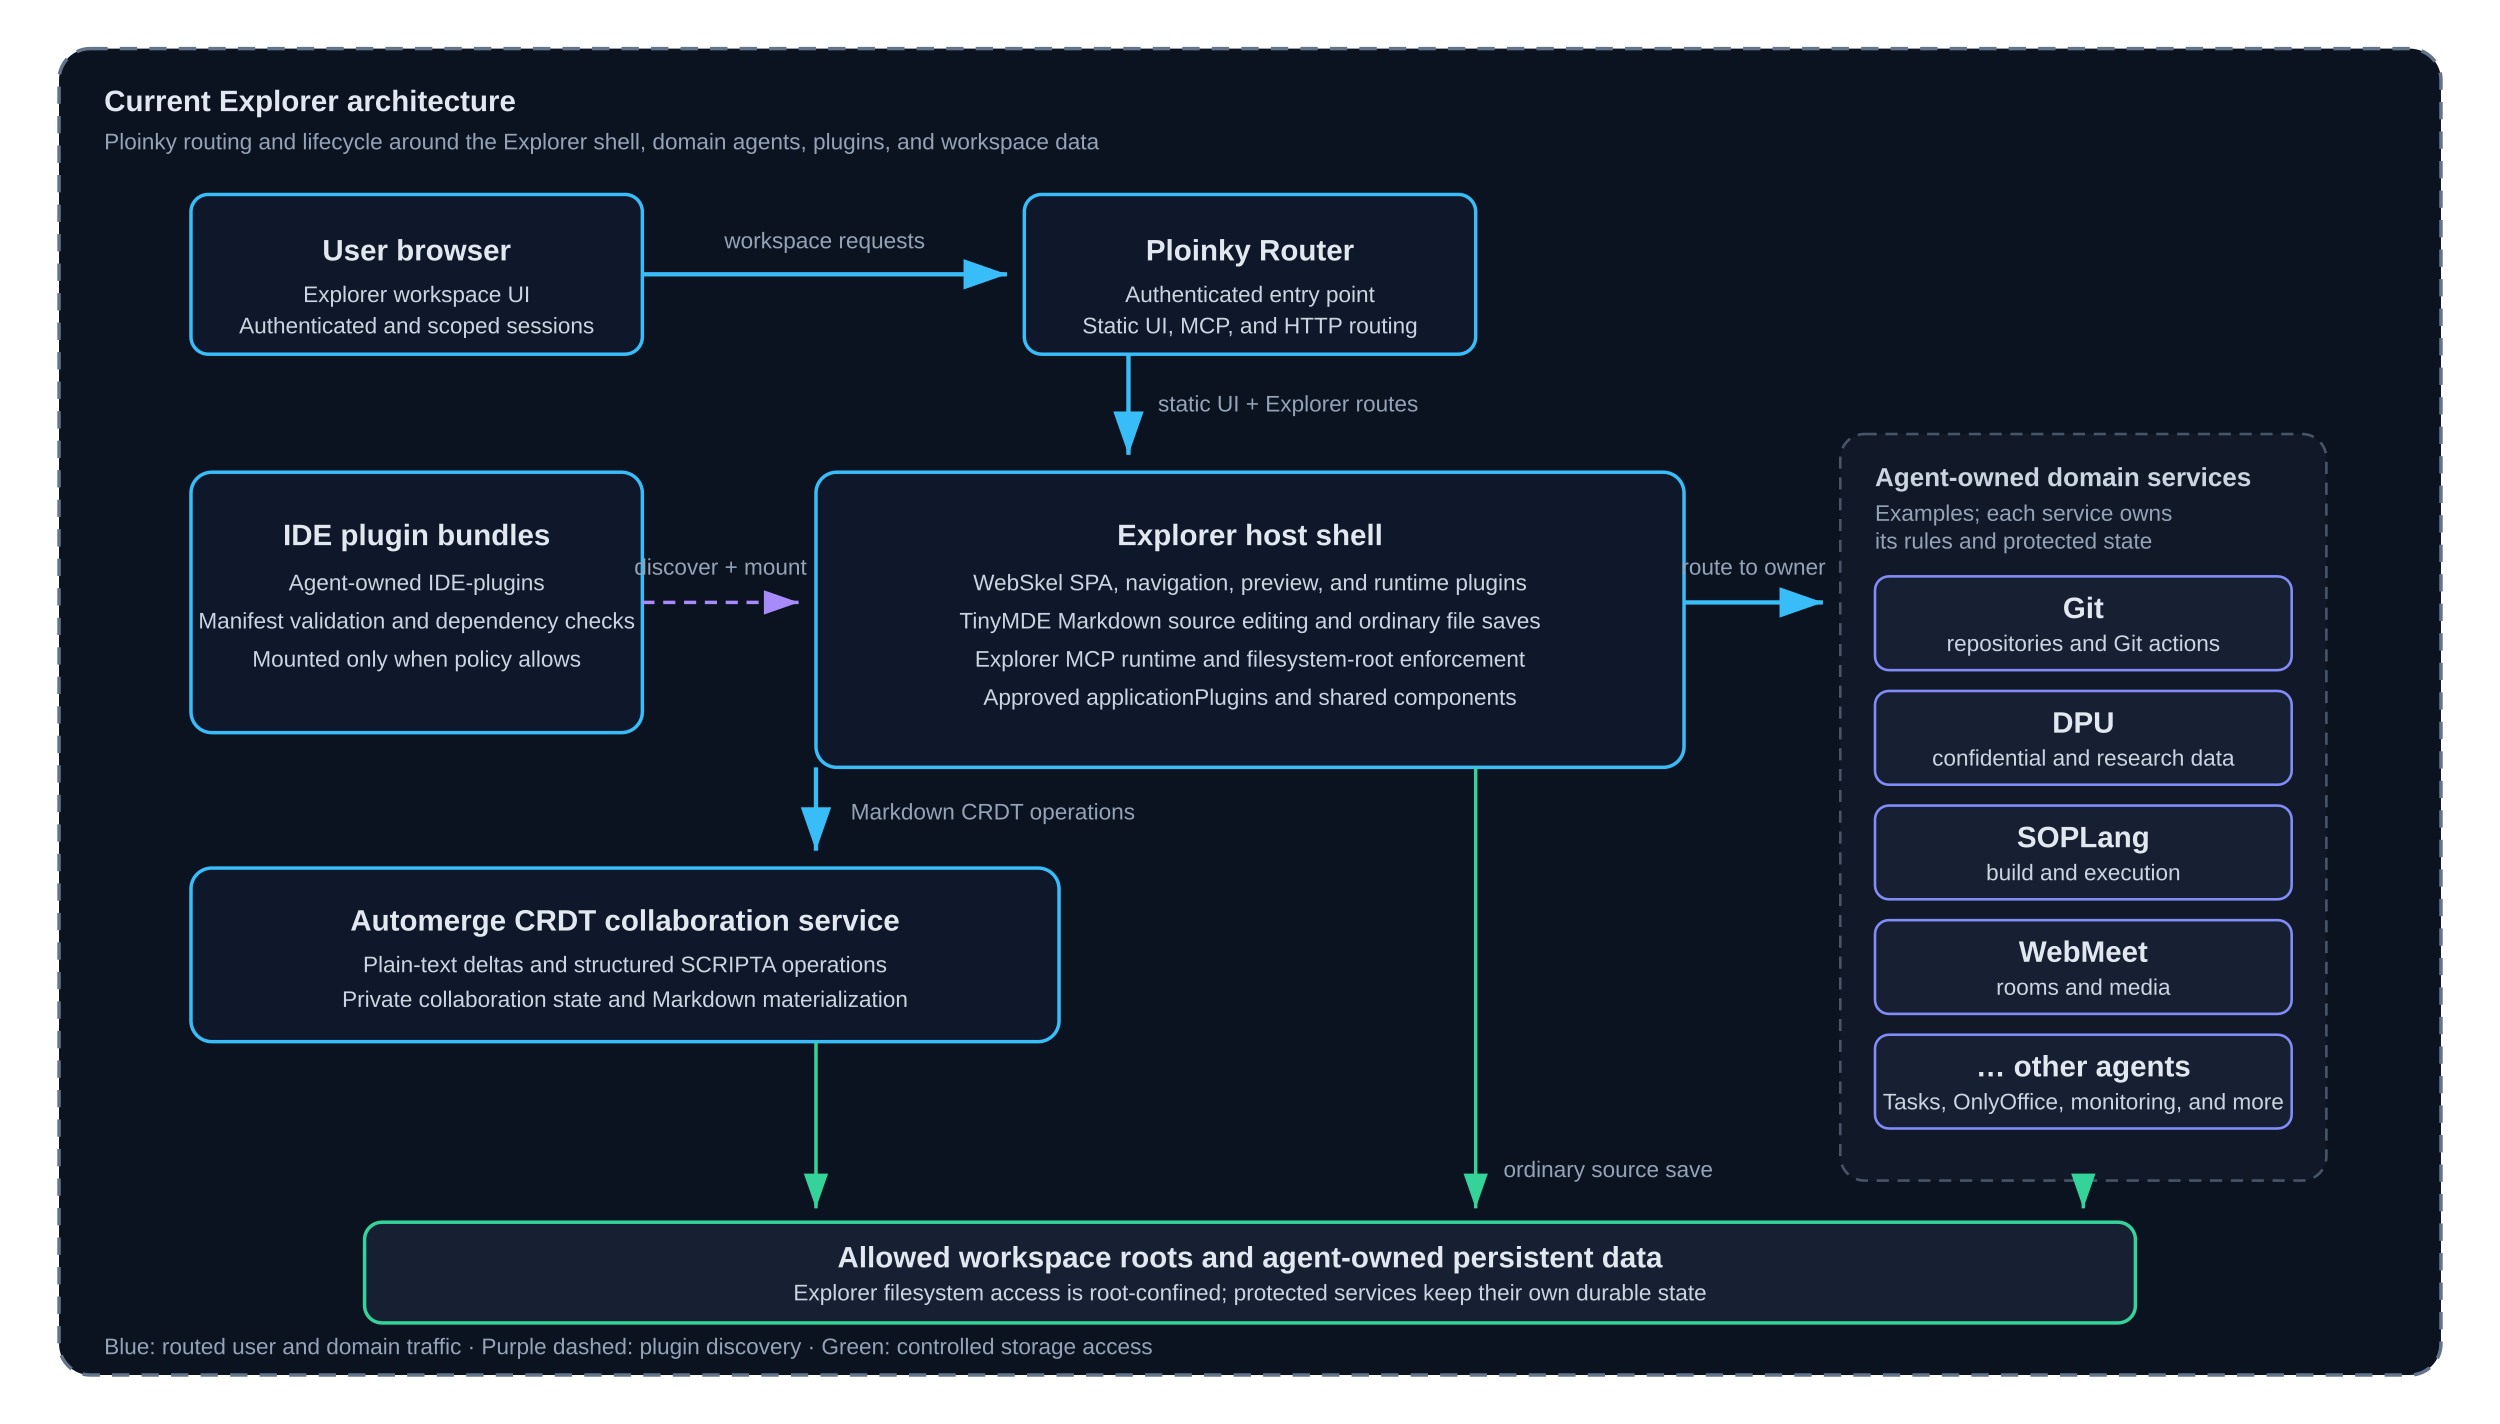
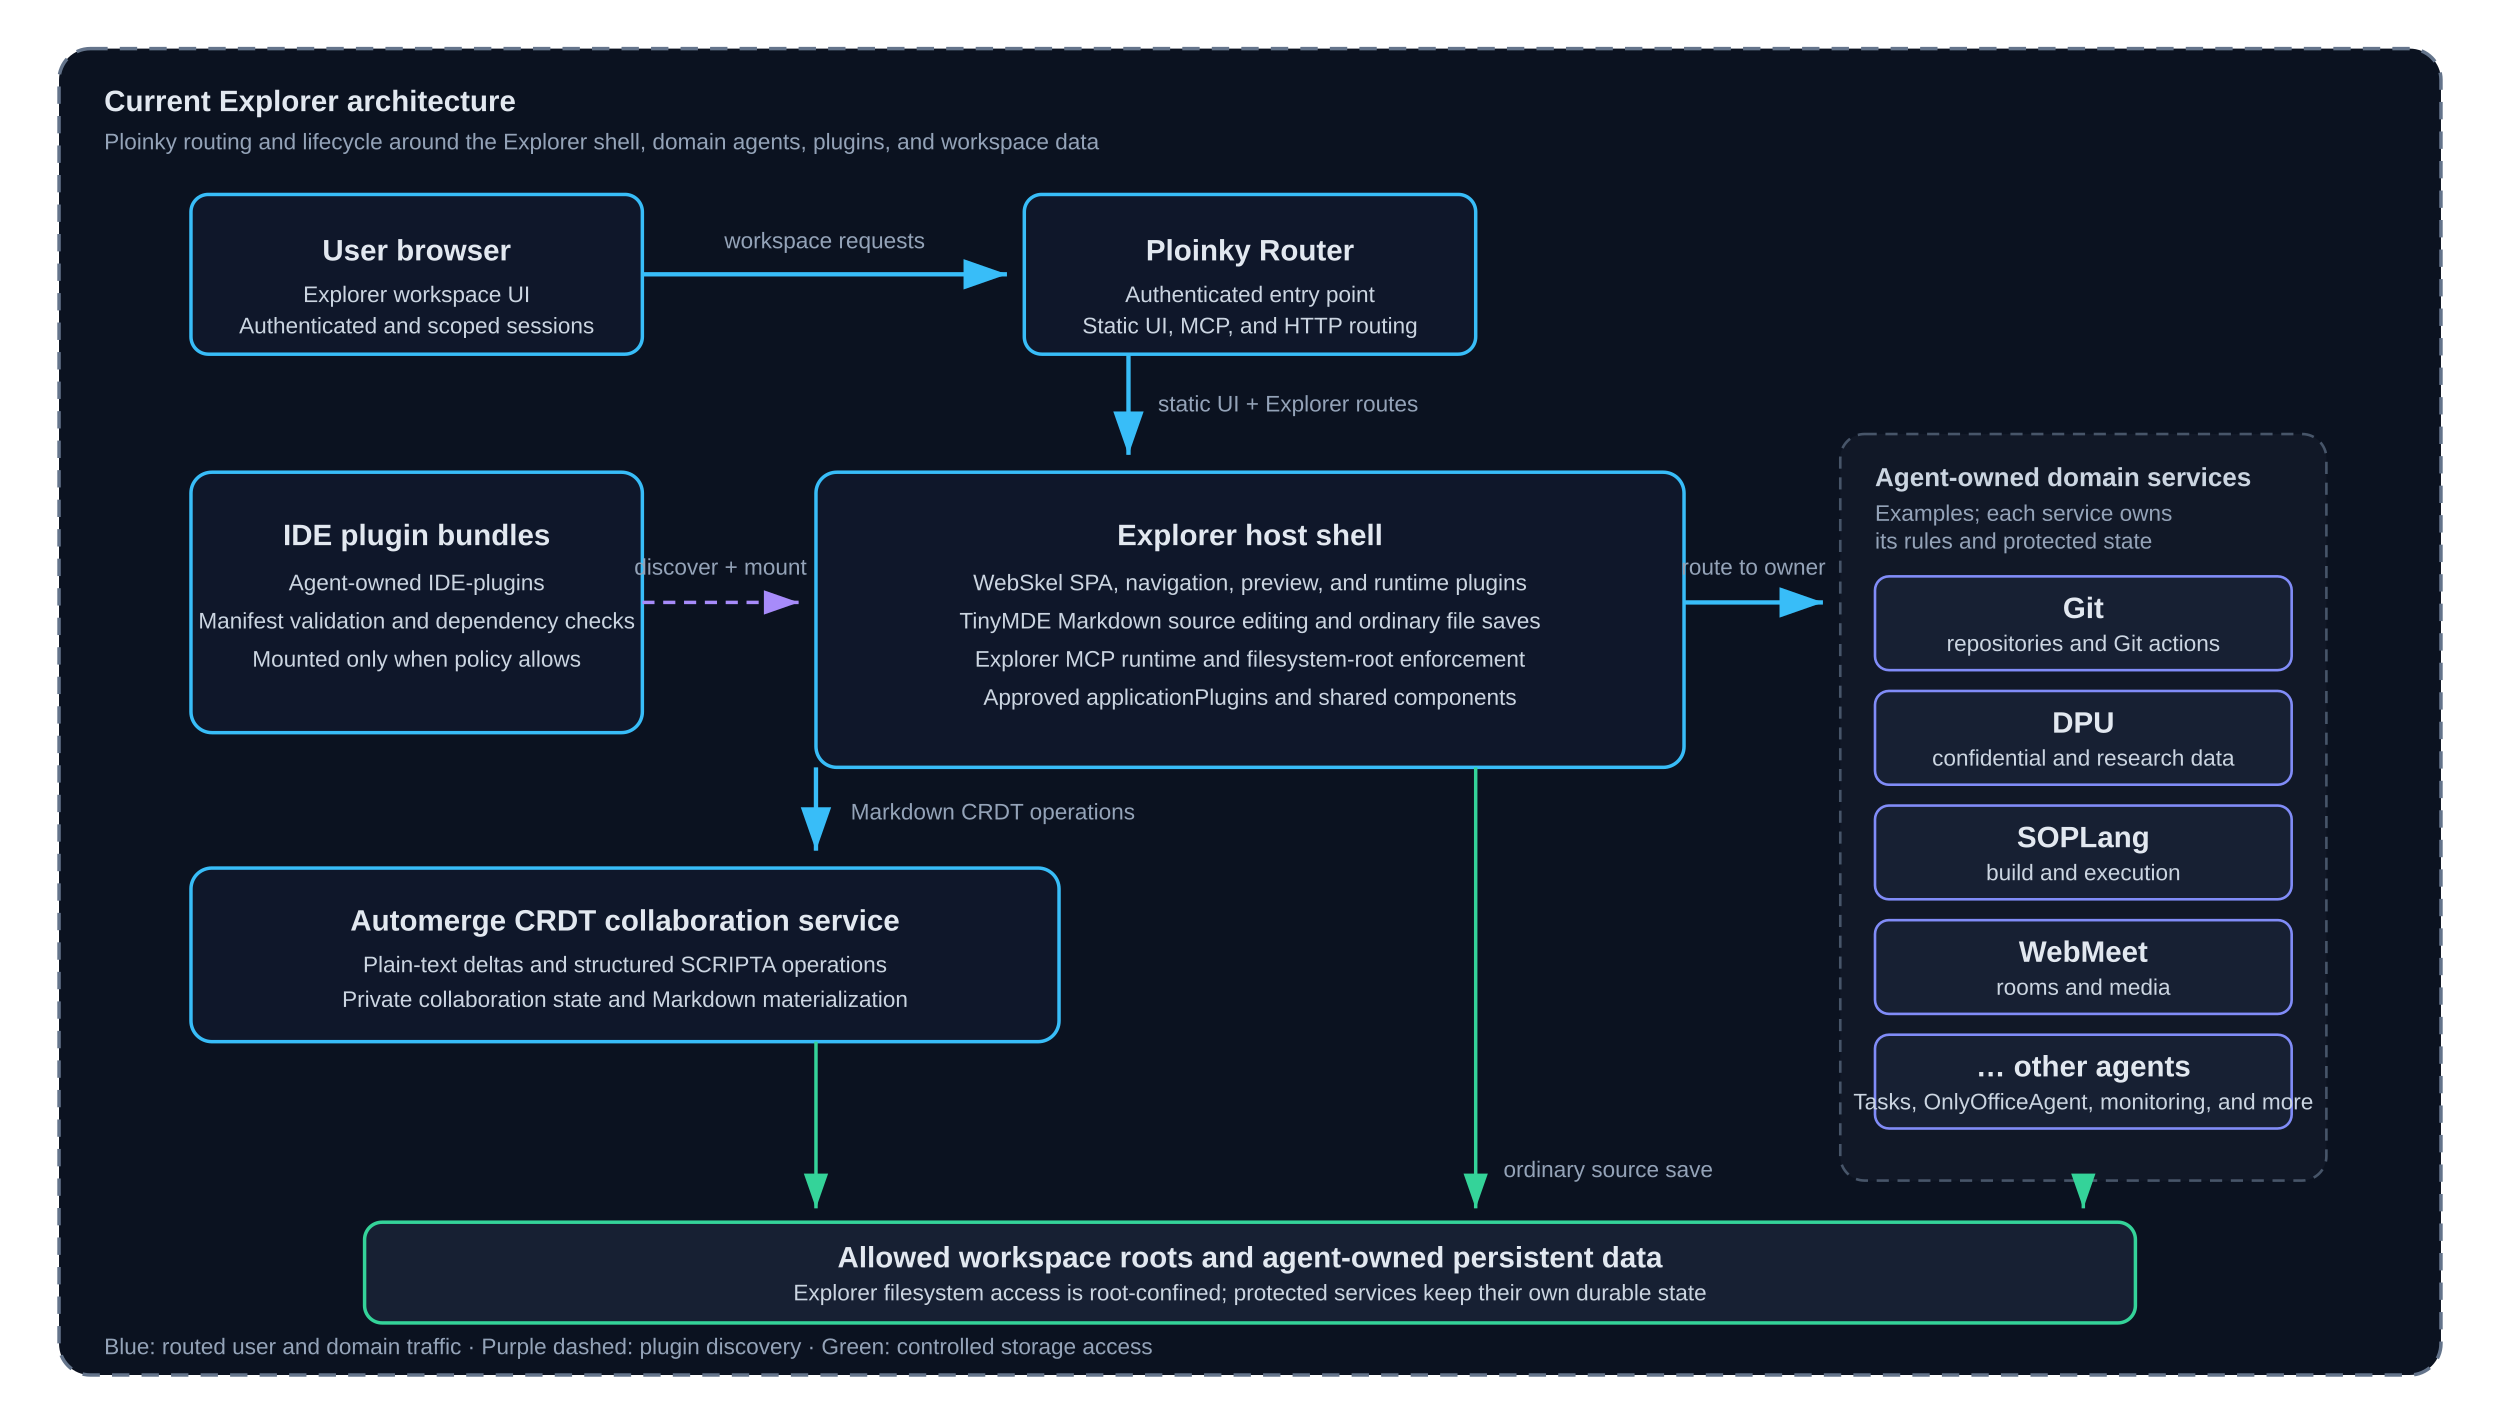
<svg xmlns="http://www.w3.org/2000/svg" viewBox="0 0 1440 820" role="img" aria-labelledby="architecture-diagram-title architecture-diagram-description">
  <style>
    .runtime { fill: #0b1220; stroke: #64748b; stroke-width: 2; stroke-dasharray: 10 7; }
    .group { fill: #111827; stroke: #475569; stroke-width: 1.5; stroke-dasharray: 7 5; }
    .node { fill: #0f172a; stroke: #38bdf8; stroke-width: 2; }
    .service { fill: #172033; stroke: #818cf8; stroke-width: 1.5; }
    .storage { fill: #172033; stroke: #34d399; stroke-width: 2; }
    .label { fill: #e2e8f0; font-size: 17px; font-family: Arial, sans-serif; font-weight: 600; }
    .small { fill: #cbd5e1; font-size: 13px; font-family: Arial, sans-serif; }
    .muted { fill: #94a3b8; font-size: 13px; font-family: Arial, sans-serif; }
    .group-label { fill: #cbd5e1; font-size: 15px; font-family: Arial, sans-serif; font-weight: 600; }
    .arrow { stroke: #38bdf8; stroke-width: 2.5; marker-end: url(#arrowhead); fill: none; }
    .green-arrow { stroke: #34d399; stroke-width: 2; marker-end: url(#green-arrowhead); fill: none; }
    .dashed-arrow { stroke: #a78bfa; stroke-width: 2; stroke-dasharray: 7 5; marker-end: url(#purple-arrowhead); fill: none; }
  </style>
  <defs>
    <marker id="arrowhead" markerWidth="10" markerHeight="7" refX="10" refY="3.5" orient="auto">
      <polygon points="0 0, 10 3.5, 0 7" fill="#38bdf8" />
    </marker>
    <marker id="green-arrowhead" markerWidth="10" markerHeight="7" refX="10" refY="3.5" orient="auto">
      <polygon points="0 0, 10 3.5, 0 7" fill="#34d399" />
    </marker>
    <marker id="purple-arrowhead" markerWidth="10" markerHeight="7" refX="10" refY="3.5" orient="auto">
      <polygon points="0 0, 10 3.5, 0 7" fill="#a78bfa" />
    </marker>
  </defs>
  <rect class="runtime" x="34" y="28" width="1372" height="764" rx="18" />
  <text class="label" x="60" y="64">Current Explorer architecture</text>
  <text class="muted" x="60" y="86">Ploinky routing and lifecycle around the Explorer shell, domain agents, plugins, and workspace data</text>
  <rect class="node" x="590" y="112" width="260" height="92" rx="10" />
  <text class="label" x="720" y="150" text-anchor="middle">Ploinky Router</text>
  <text class="small" x="720" y="174" text-anchor="middle">Authenticated entry point</text>
  <text class="small" x="720" y="192" text-anchor="middle">Static UI, MCP, and HTTP routing</text>
  <rect class="node" x="110" y="112" width="260" height="92" rx="10" />
  <text class="label" x="240" y="150" text-anchor="middle">User browser</text>
  <text class="small" x="240" y="174" text-anchor="middle">Explorer workspace UI</text>
  <text class="small" x="240" y="192" text-anchor="middle">Authenticated and scoped sessions</text>
  <line class="arrow" x1="370" y1="158" x2="580" y2="158" />
  <text class="muted" x="475" y="143" text-anchor="middle">workspace requests</text>
  <rect class="node" x="470" y="272" width="500" height="170" rx="12" />
  <text class="label" x="720" y="314" text-anchor="middle">Explorer host shell</text>
  <text class="small" x="720" y="340" text-anchor="middle">WebSkel SPA, navigation, preview, and runtime plugins</text>
  <text class="small" x="720" y="362" text-anchor="middle">TinyMDE Markdown source editing and ordinary file saves</text>
  <text class="small" x="720" y="384" text-anchor="middle">Explorer MCP runtime and filesystem-root enforcement</text>
  <text class="small" x="720" y="406" text-anchor="middle">Approved applicationPlugins and shared components</text>
  <line class="arrow" x1="650" y1="204" x2="650" y2="262" />
  <text class="muted" x="667" y="237">static UI + Explorer routes</text>
  <rect class="group" x="1060" y="250" width="280" height="430" rx="14" />
  <text class="group-label" x="1080" y="280">Agent-owned domain services</text>
  <text class="muted" x="1080" y="300">Examples; each service owns</text>
  <text class="muted" x="1080" y="316">its rules and protected state</text>
  <rect class="service" x="1080" y="332" width="240" height="54" rx="8" />
  <text class="label" x="1200" y="356" text-anchor="middle" font-size="15">Git</text>
  <text class="small" x="1200" y="375" text-anchor="middle">repositories and Git actions</text>
  <rect class="service" x="1080" y="398" width="240" height="54" rx="8" />
  <text class="label" x="1200" y="422" text-anchor="middle" font-size="15">DPU</text>
  <text class="small" x="1200" y="441" text-anchor="middle">confidential and research data</text>
  <rect class="service" x="1080" y="464" width="240" height="54" rx="8" />
  <text class="label" x="1200" y="488" text-anchor="middle" font-size="15">SOPLang</text>
  <text class="small" x="1200" y="507" text-anchor="middle">build and execution</text>
  <rect class="service" x="1080" y="530" width="240" height="54" rx="8" />
  <text class="label" x="1200" y="554" text-anchor="middle" font-size="15">WebMeet</text>
  <text class="small" x="1200" y="573" text-anchor="middle">rooms and media</text>
  <rect class="service" x="1080" y="596" width="240" height="54" rx="8" />
  <text class="label" x="1200" y="620" text-anchor="middle" font-size="15">… other agents</text>
-   <text class="small" x="1200" y="639" text-anchor="middle">Tasks, OnlyOffice, monitoring, and more</text>
+   <text class="small" x="1200" y="639" text-anchor="middle">Tasks, OnlyOfficeAgent, monitoring, and more</text>
  <rect class="node" x="110" y="272" width="260" height="150" rx="12" />
  <text class="label" x="240" y="314" text-anchor="middle">IDE plugin bundles</text>
  <text class="small" x="240" y="340" text-anchor="middle">Agent-owned IDE-plugins</text>
  <text class="small" x="240" y="362" text-anchor="middle">Manifest validation and dependency checks</text>
  <text class="small" x="240" y="384" text-anchor="middle">Mounted only when policy allows</text>
  <path class="dashed-arrow" d="M370 347 C405 347, 420 347, 460 347" />
  <text class="muted" x="415" y="331" text-anchor="middle">discover + mount</text>
  <line class="arrow" x1="970" y1="347" x2="1050" y2="347" />
  <text class="muted" x="1010" y="331" text-anchor="middle">route to owner</text>
  <rect class="node" x="110" y="500" width="500" height="100" rx="12" />
  <text class="label" x="360" y="536" text-anchor="middle">Automerge CRDT collaboration service</text>
  <text class="small" x="360" y="560" text-anchor="middle">Plain-text deltas and structured SCRIPTA operations</text>
  <text class="small" x="360" y="580" text-anchor="middle">Private collaboration state and Markdown materialization</text>
  <line class="arrow" x1="470" y1="442" x2="470" y2="490" />
  <text class="muted" x="490" y="472">Markdown CRDT operations</text>
  <rect class="storage" x="210" y="704" width="1020" height="58" rx="10" />
  <text class="label" x="720" y="730" text-anchor="middle">Allowed workspace roots and agent-owned persistent data</text>
  <text class="small" x="720" y="749" text-anchor="middle">Explorer filesystem access is root-confined; protected services keep their own durable state</text>
  <line class="green-arrow" x1="1200" y1="680" x2="1200" y2="696" />
  <line class="green-arrow" x1="470" y1="600" x2="470" y2="696" />
  <line class="green-arrow" x1="850" y1="442" x2="850" y2="696" />
  <text class="muted" x="866" y="678">ordinary source save</text>
  <text class="muted" x="60" y="780">Blue: routed user and domain traffic · Purple dashed: plugin discovery · Green: controlled storage access</text>
</svg>
